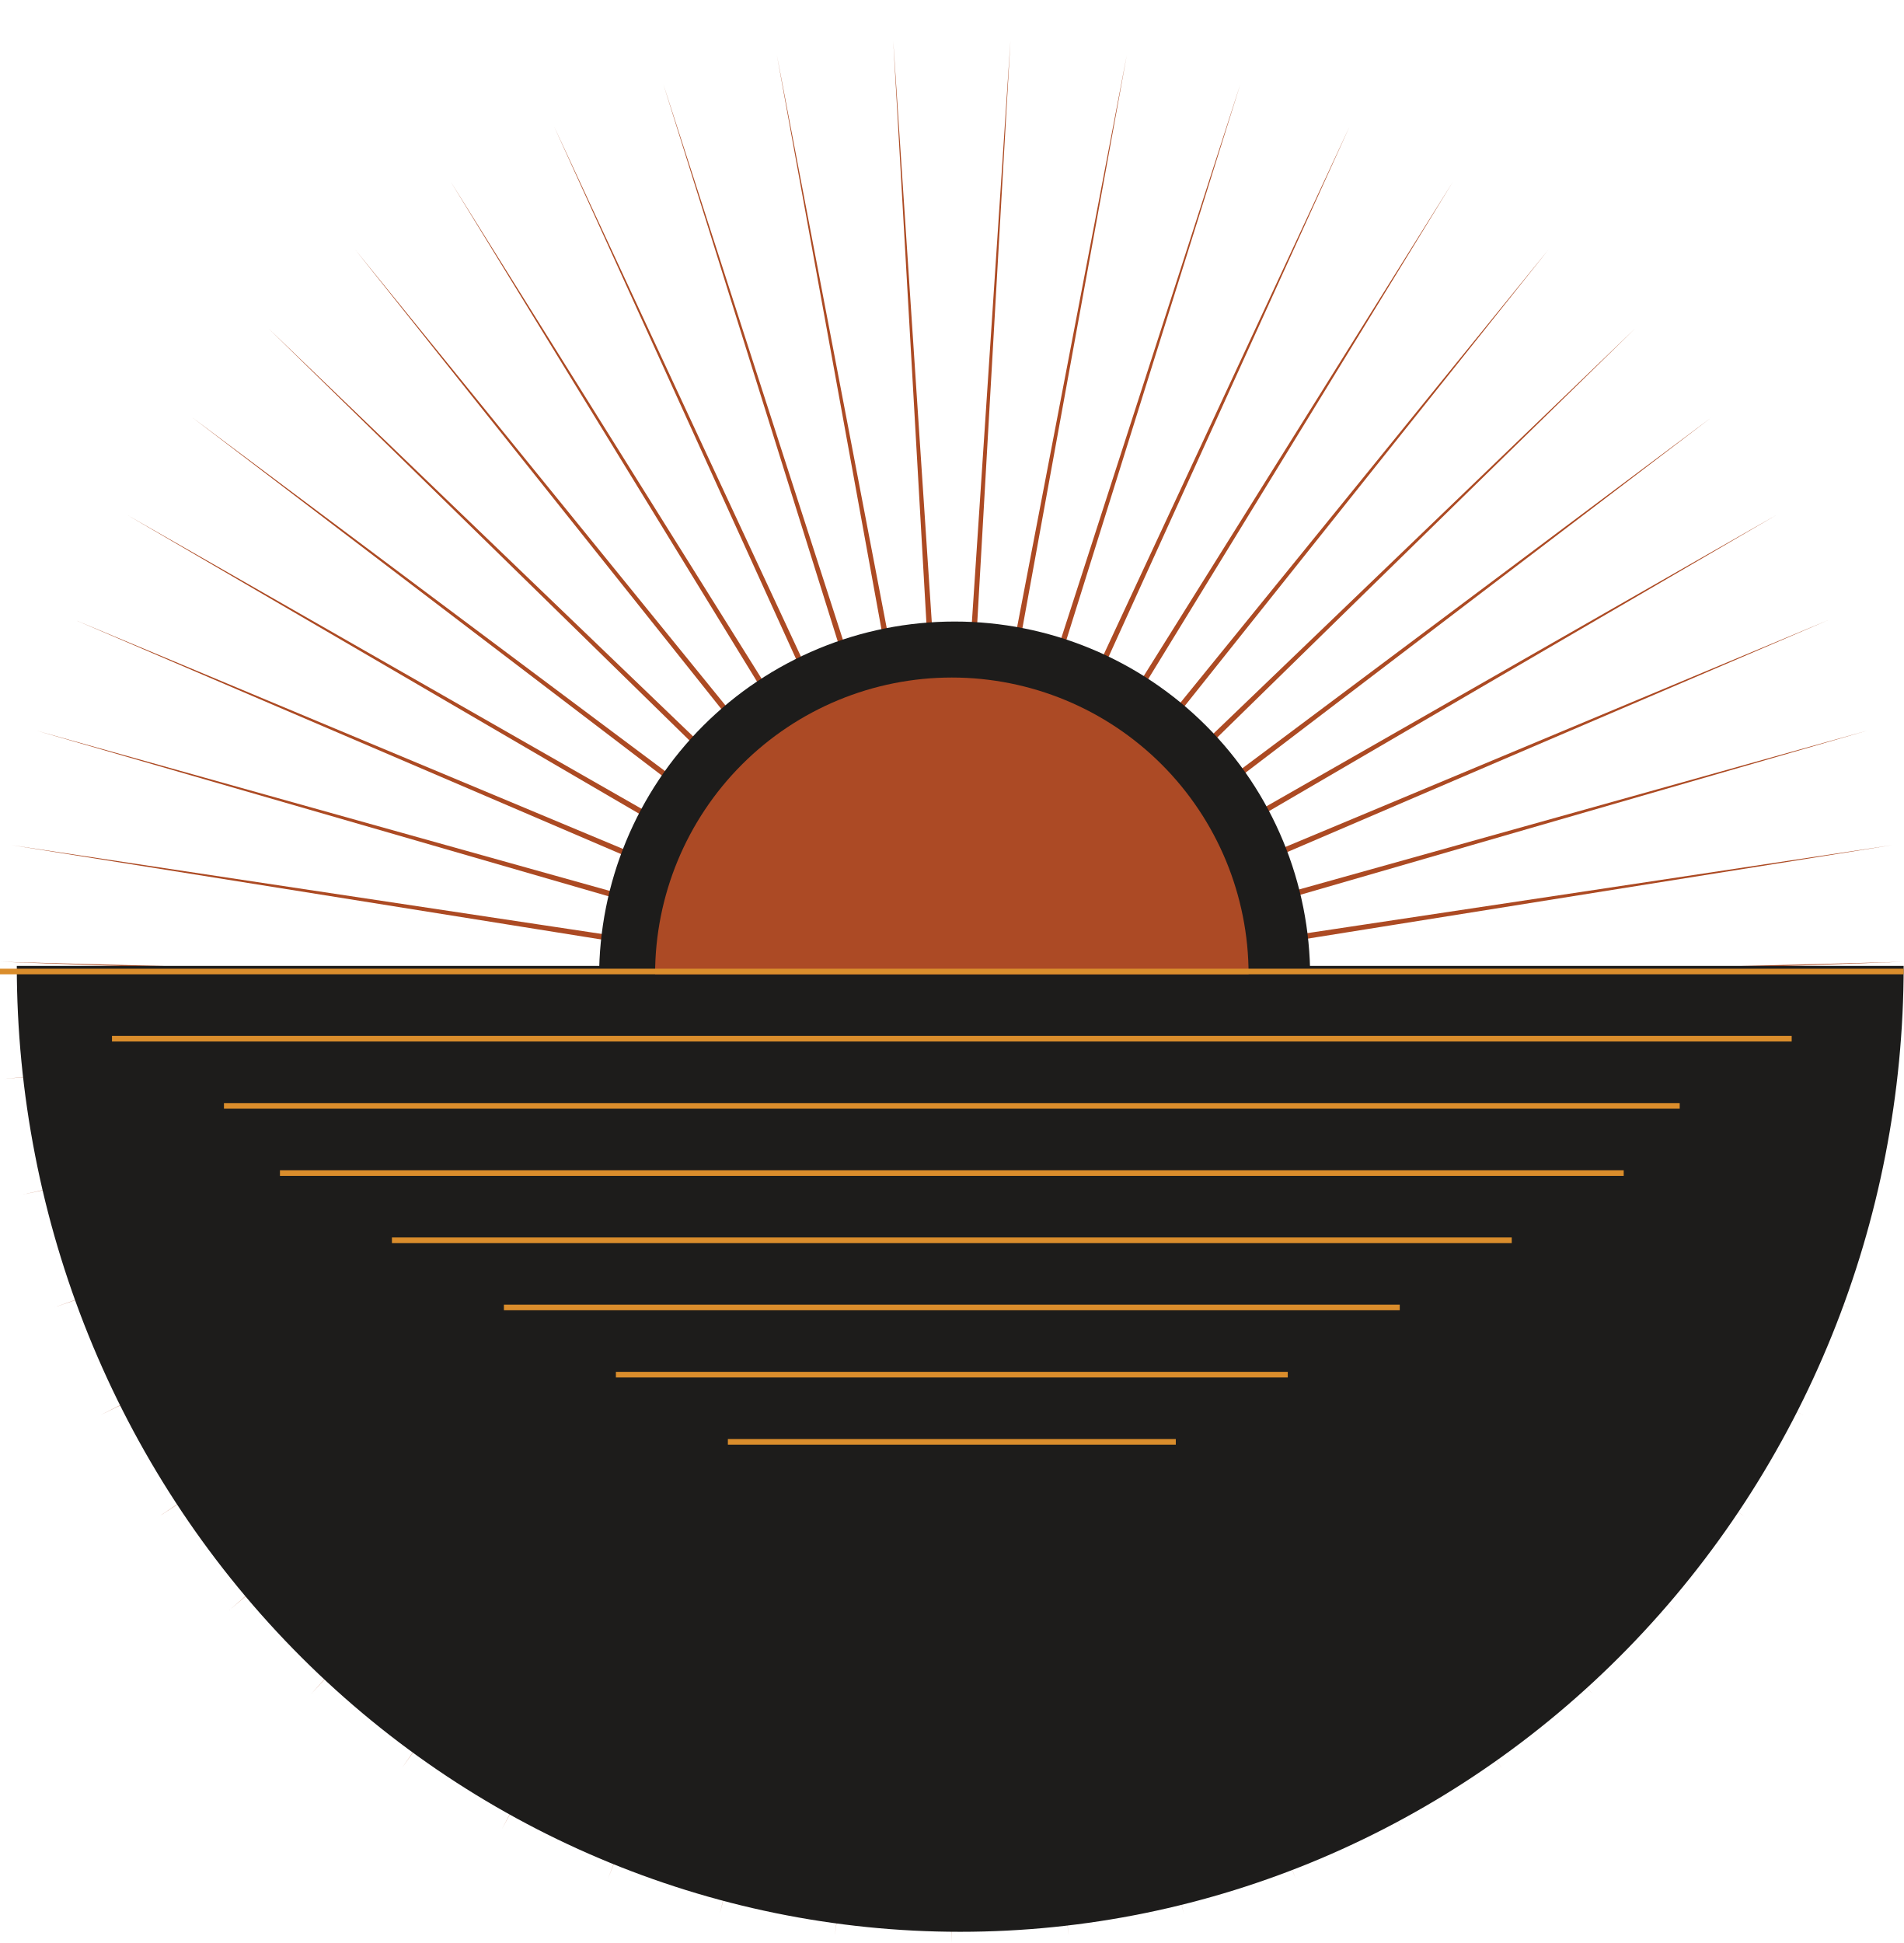
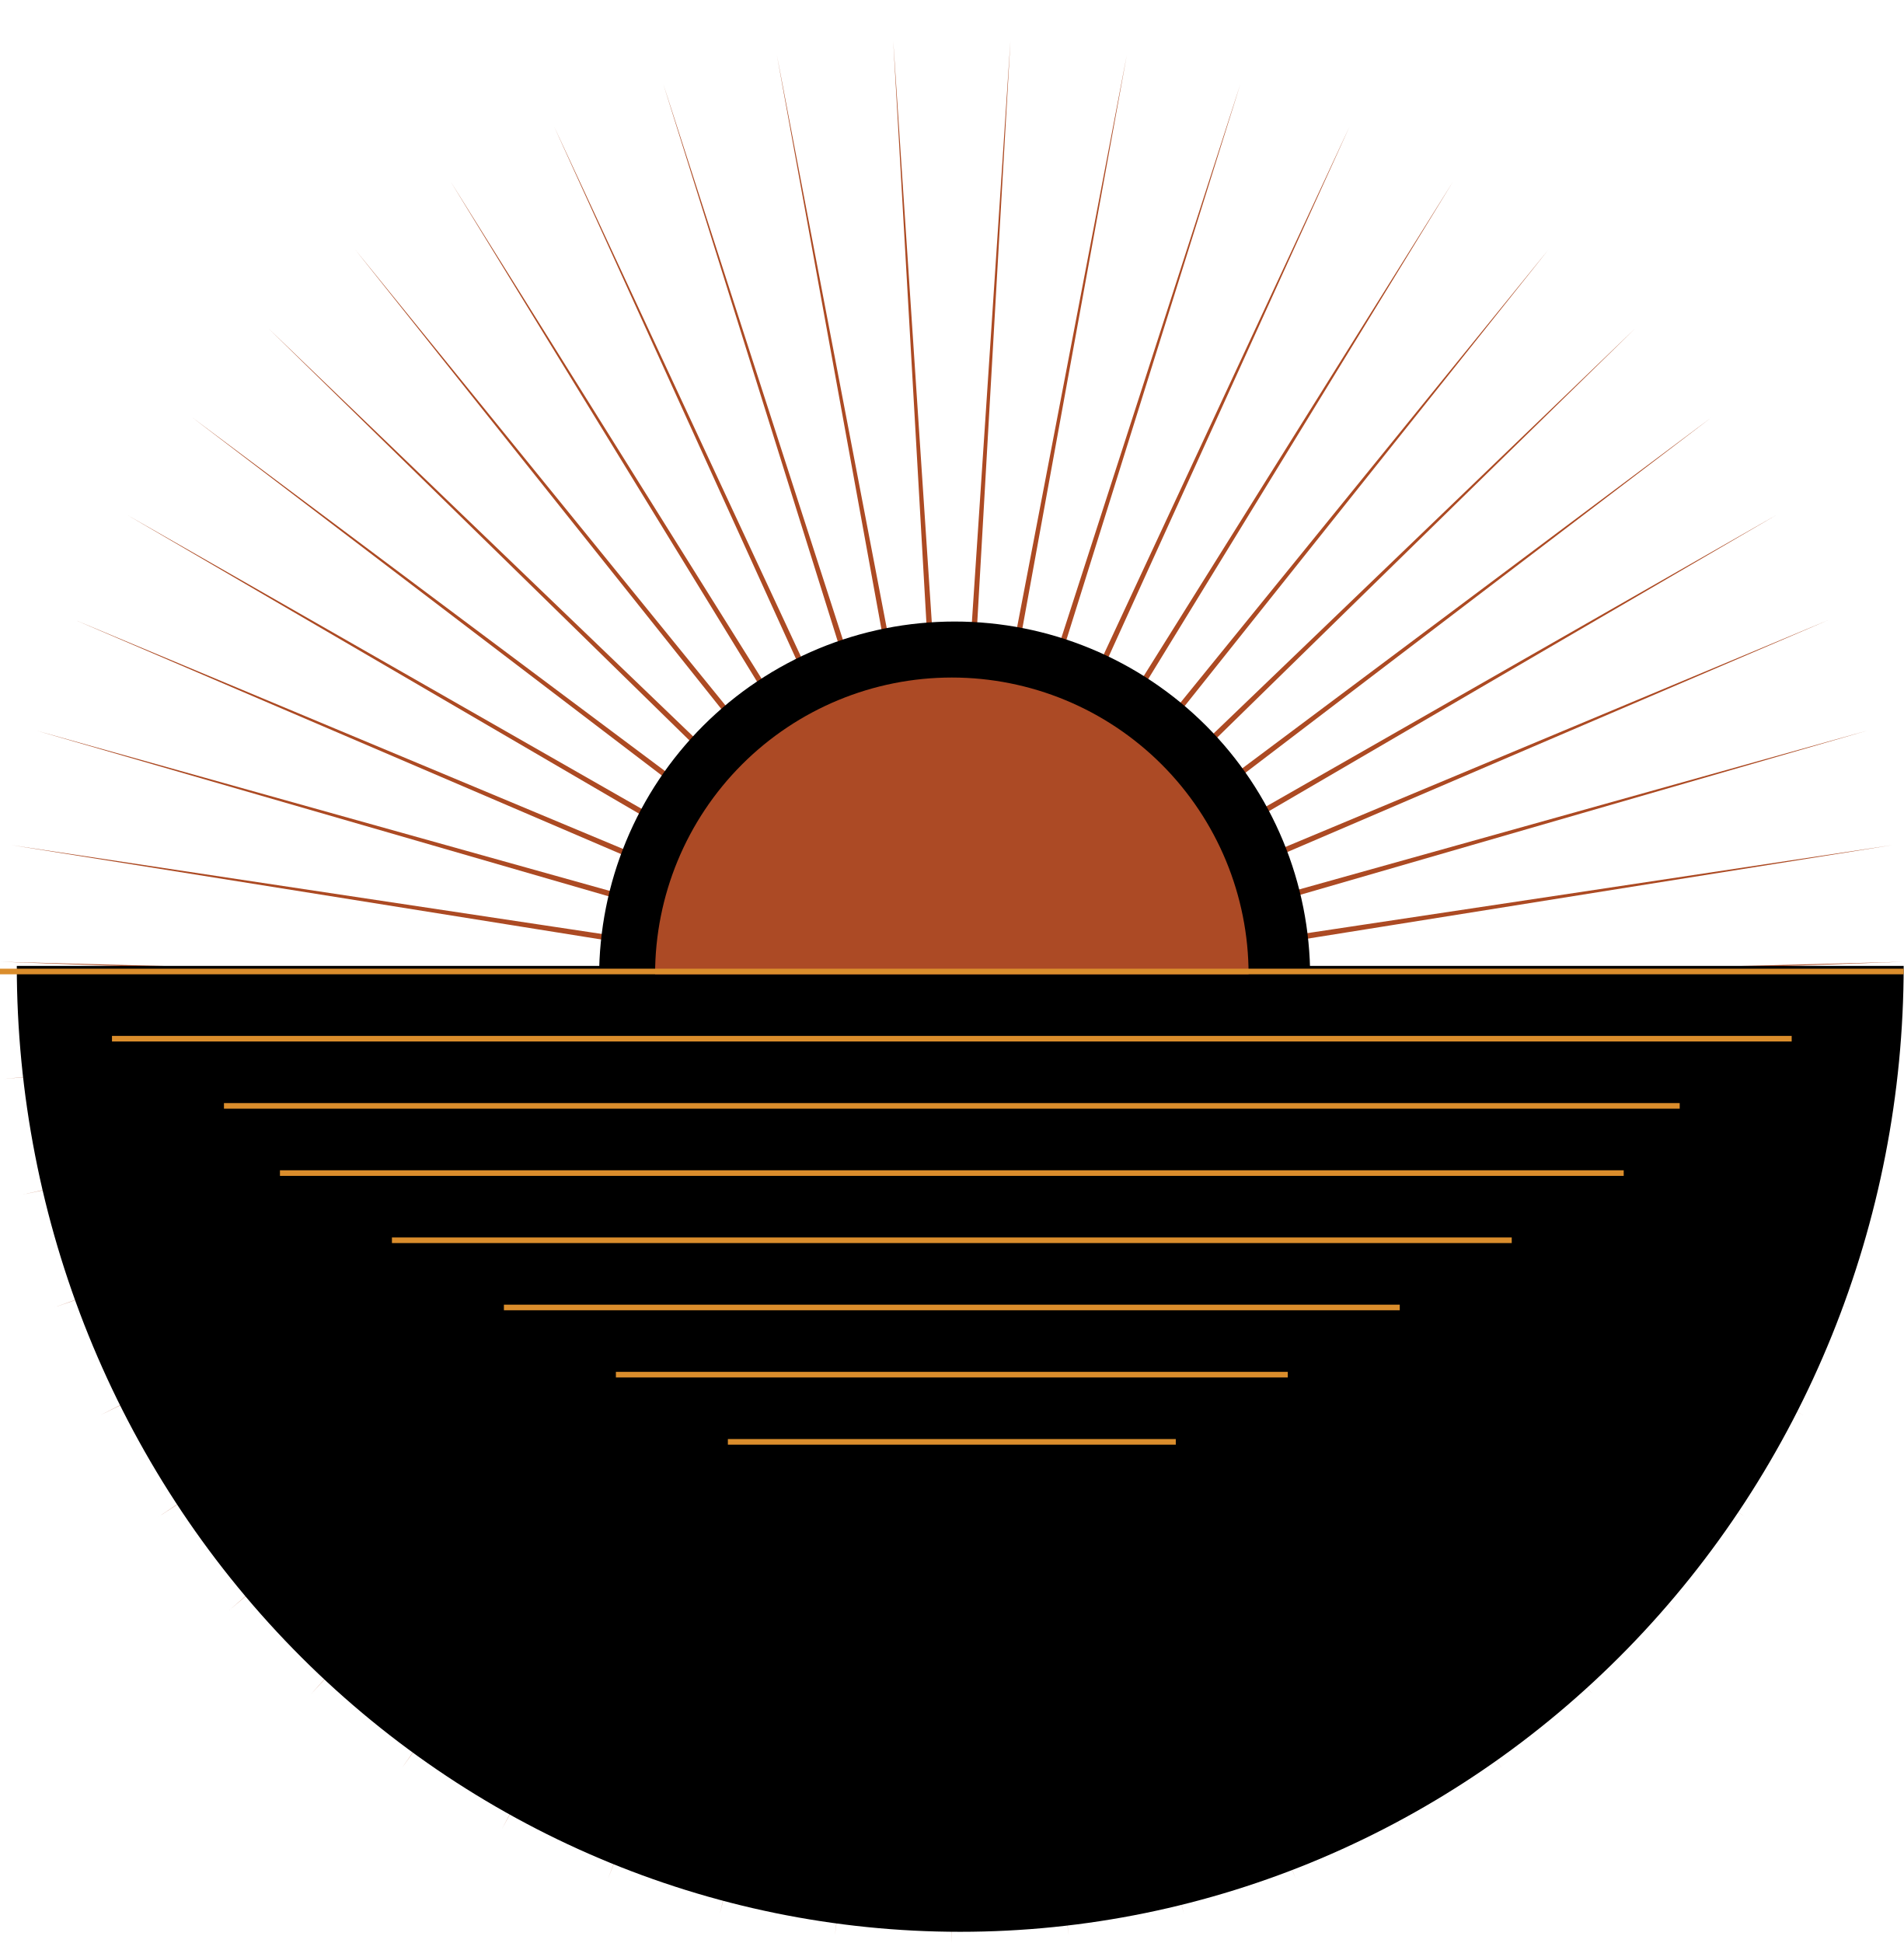
- <svg xmlns="http://www.w3.org/2000/svg" preserveAspectRatio="none" overflow="visible" style="display: block;" width="340" height="347" viewBox="0 0 340 347" fill="none">
-   <g id="Group 16">
-     <g id="Group 13">
-       <path id="Star 4" d="M170 347L170.733 188.877L190.891 345.711L172.187 188.697L211.465 341.865L173.608 188.34L231.411 335.52L174.974 187.811L250.426 326.772L176.265 187.118L268.222 315.753L177.46 186.271L284.528 302.632L178.543 185.284L299.099 287.605L179.496 184.171L311.712 270.902L180.306 182.95L322.178 252.776L180.959 181.638L330.336 233.5L181.446 180.257L336.064 213.369L181.759 178.825L339.275 192.686L181.894 177.366L339.919 171.765L181.849 175.902L337.988 150.923L181.624 174.454L333.51 130.477L181.224 173.045L326.554 110.736L180.652 171.696L317.224 92L179.92 170.427L305.663 74.552L179.037 169.258L292.045 58.657L178.017 168.206L276.577 44.556L176.876 167.287L259.493 32.463L175.63 166.516L241.053 22.561L174.299 165.904L221.536 15L172.903 165.459L201.237 9.895L171.462 165.19L180.465 7.322L170 165.1L159.535 7.322L168.538 165.19L138.763 9.895L167.097 165.459L118.464 15L165.701 165.904L98.947 22.561L164.37 166.516L80.507 32.463L163.124 167.287L63.423 44.556L161.983 168.206L47.955 58.657L160.963 169.258L34.337 74.552L160.08 170.427L22.776 92L159.348 171.696L13.446 110.736L158.776 173.045L6.49 130.477L158.376 174.454L2.012 150.923L158.151 175.902L0.081 171.765L158.106 177.366L0.725 192.686L158.241 178.825L3.936 213.369L158.554 180.257L9.664 233.5L159.041 181.638L17.822 252.776L159.694 182.95L28.288 270.902L160.504 184.171L40.901 287.605L161.457 185.284L55.472 302.632L162.54 186.271L71.778 315.753L163.735 187.118L89.574 326.772L165.026 187.811L108.589 335.52L166.392 188.34L128.535 341.865L167.813 188.697L149.109 345.711L169.267 188.877L170 347Z" fill="#AC4A23" />
-       <path id="Ellipse 6" d="M340 172.5C340 218.25 322.247 262.126 290.647 294.476C259.048 326.826 216.189 345 171.5 345C126.811 345 83.952 326.826 52.352 294.476C20.753 262.126 3 218.25 3 172.5L171.5 172.5H340Z" fill="#1D1C1B" />
-     </g>
-     <path id="Ellipse 5" d="M234 174.5C234 166.161 232.358 157.904 229.166 150.2C225.975 142.495 221.298 135.495 215.401 129.599C209.505 123.702 202.505 119.025 194.8 115.834C187.096 112.642 178.839 111 170.5 111C162.161 111 153.904 112.642 146.2 115.834C138.495 119.025 131.495 123.702 125.599 129.599C119.702 135.495 115.025 142.495 111.834 150.2C108.642 157.904 107 166.161 107 174.5L118.468 174.5C118.468 167.667 119.814 160.901 122.428 154.588C125.043 148.275 128.876 142.539 133.708 137.708C138.539 132.876 144.275 129.043 150.588 126.428C156.901 123.814 163.667 122.468 170.5 122.468C177.333 122.468 184.099 123.814 190.412 126.428C196.725 129.043 202.461 132.876 207.292 137.708C212.124 142.539 215.957 148.275 218.572 154.588C221.186 160.901 222.532 167.667 222.532 174.5H234Z" fill="#1D1C1B" />
-     <path id="Ellipse 4" d="M223 174C223 159.944 217.416 146.463 207.477 136.523C197.537 126.584 184.056 121 170 121C155.944 121 142.463 126.584 132.523 136.523C122.584 146.463 117 159.944 117 174L170 174H223Z" fill="#AC4A25" />
-     <g id="Group 12">
-       <line id="Line 1" y1="173.5" x2="340" y2="173.5" stroke="#DA8D2C" />
-       <line id="Line 2" x1="20" y1="185.5" x2="320" y2="185.5" stroke="#DA8D2C" />
-       <line id="Line 3" x1="40" y1="197.5" x2="300" y2="197.5" stroke="#DA8D2C" />
-       <line id="Line 4" x1="50" y1="209.5" x2="290" y2="209.5" stroke="#DA8D2C" />
-       <line id="Line 5" x1="70" y1="221.5" x2="270" y2="221.5" stroke="#DA8D2C" />
-       <line id="Line 6" x1="90" y1="233.5" x2="250" y2="233.5" stroke="#DA8D2C" />
-       <line id="Line 7" x1="110" y1="245.5" x2="230" y2="245.5" stroke="#DA8D2C" />
-       <line id="Line 8" x1="130" y1="257.5" x2="210" y2="257.5" stroke="#DA8D2C" />
-     </g>
-   </g>
+ <svg xmlns="http://www.w3.org/2000/svg" width="340" height="347" viewBox="0 0 340 347" fill="none">
+   <path d="M170 347L170.733 188.877L190.891 345.711L172.187 188.697L211.465 341.865L173.608 188.34L231.411 335.52L174.974 187.811L250.426 326.772L176.265 187.118L268.222 315.753L177.46 186.271L284.528 302.632L178.543 185.284L299.099 287.605L179.496 184.171L311.712 270.902L180.306 182.95L322.178 252.776L180.959 181.638L330.336 233.5L181.446 180.257L336.064 213.369L181.759 178.825L339.275 192.686L181.894 177.366L339.919 171.765L181.849 175.902L337.988 150.923L181.624 174.454L333.51 130.477L181.224 173.045L326.554 110.736L180.652 171.696L317.224 92L179.92 170.427L305.663 74.552L179.037 169.258L292.045 58.657L178.017 168.206L276.577 44.556L176.876 167.287L259.493 32.463L175.63 166.516L241.053 22.561L174.299 165.904L221.536 15L172.903 165.459L201.237 9.895L171.462 165.19L180.465 7.322L170 165.1L159.535 7.322L168.538 165.19L138.763 9.895L167.097 165.459L118.464 15L165.701 165.904L98.947 22.561L164.37 166.516L80.507 32.463L163.124 167.287L63.423 44.556L161.983 168.206L47.955 58.657L160.963 169.258L34.337 74.552L160.08 170.427L22.776 92L159.348 171.696L13.446 110.736L158.776 173.045L6.49 130.477L158.376 174.454L2.012 150.923L158.151 175.902L0.081 171.765L158.106 177.366L0.725 192.686L158.241 178.825L3.936 213.369L158.554 180.257L9.664 233.5L159.041 181.638L17.822 252.776L159.694 182.95L28.288 270.902L160.504 184.171L40.901 287.605L161.457 185.284L55.472 302.632L162.54 186.271L71.778 315.753L163.735 187.118L89.574 326.772L165.026 187.811L108.589 335.52L166.392 188.34L128.535 341.865L167.813 188.697L149.109 345.711L169.267 188.877L170 347Z" fill="#AC4A23" />
+   <path d="M340 172.5C340 218.25 322.247 262.126 290.647 294.476C259.048 326.826 216.189 345 171.5 345C126.811 345 83.952 326.826 52.352 294.476C20.753 262.126 3 218.25 3 172.5L171.5 172.5H340Z" fill="black" />
+   <path d="M234 174.5C234 166.161 232.358 157.904 229.166 150.2C225.975 142.495 221.298 135.495 215.401 129.599C209.505 123.702 202.505 119.025 194.8 115.834C187.096 112.642 178.839 111 170.5 111C162.161 111 153.904 112.642 146.2 115.834C138.495 119.025 131.495 123.702 125.599 129.599C119.702 135.495 115.025 142.495 111.834 150.2C108.642 157.904 107 166.161 107 174.5H118.468C118.468 167.667 119.814 160.901 122.428 154.588C125.043 148.275 128.876 142.539 133.708 137.708C138.539 132.876 144.275 129.043 150.588 126.428C156.901 123.814 163.667 122.468 170.5 122.468C177.333 122.468 184.099 123.814 190.412 126.428C196.725 129.043 202.461 132.876 207.292 137.708C212.124 142.539 215.957 148.275 218.572 154.588C221.186 160.901 222.532 167.667 222.532 174.5H234Z" fill="black" />
+   <path d="M223 174C223 159.944 217.416 146.463 207.477 136.523C197.537 126.584 184.056 121 170 121C155.944 121 142.463 126.584 132.523 136.523C122.584 146.463 117 159.944 117 174L170 174H223Z" fill="#AC4A25" />
+   <line y1="173.5" x2="340" y2="173.5" stroke="#DA8D2C" />
+   <line x1="20" y1="185.5" x2="320" y2="185.5" stroke="#DA8D2C" />
+   <line x1="40" y1="197.5" x2="300" y2="197.5" stroke="#DA8D2C" />
+   <line x1="50" y1="209.5" x2="290" y2="209.5" stroke="#DA8D2C" />
+   <line x1="70" y1="221.5" x2="270" y2="221.5" stroke="#DA8D2C" />
+   <line x1="90" y1="233.5" x2="250" y2="233.5" stroke="#DA8D2C" />
+   <line x1="110" y1="245.5" x2="230" y2="245.5" stroke="#DA8D2C" />
+   <line x1="130" y1="257.5" x2="210" y2="257.5" stroke="#DA8D2C" />
</svg>
